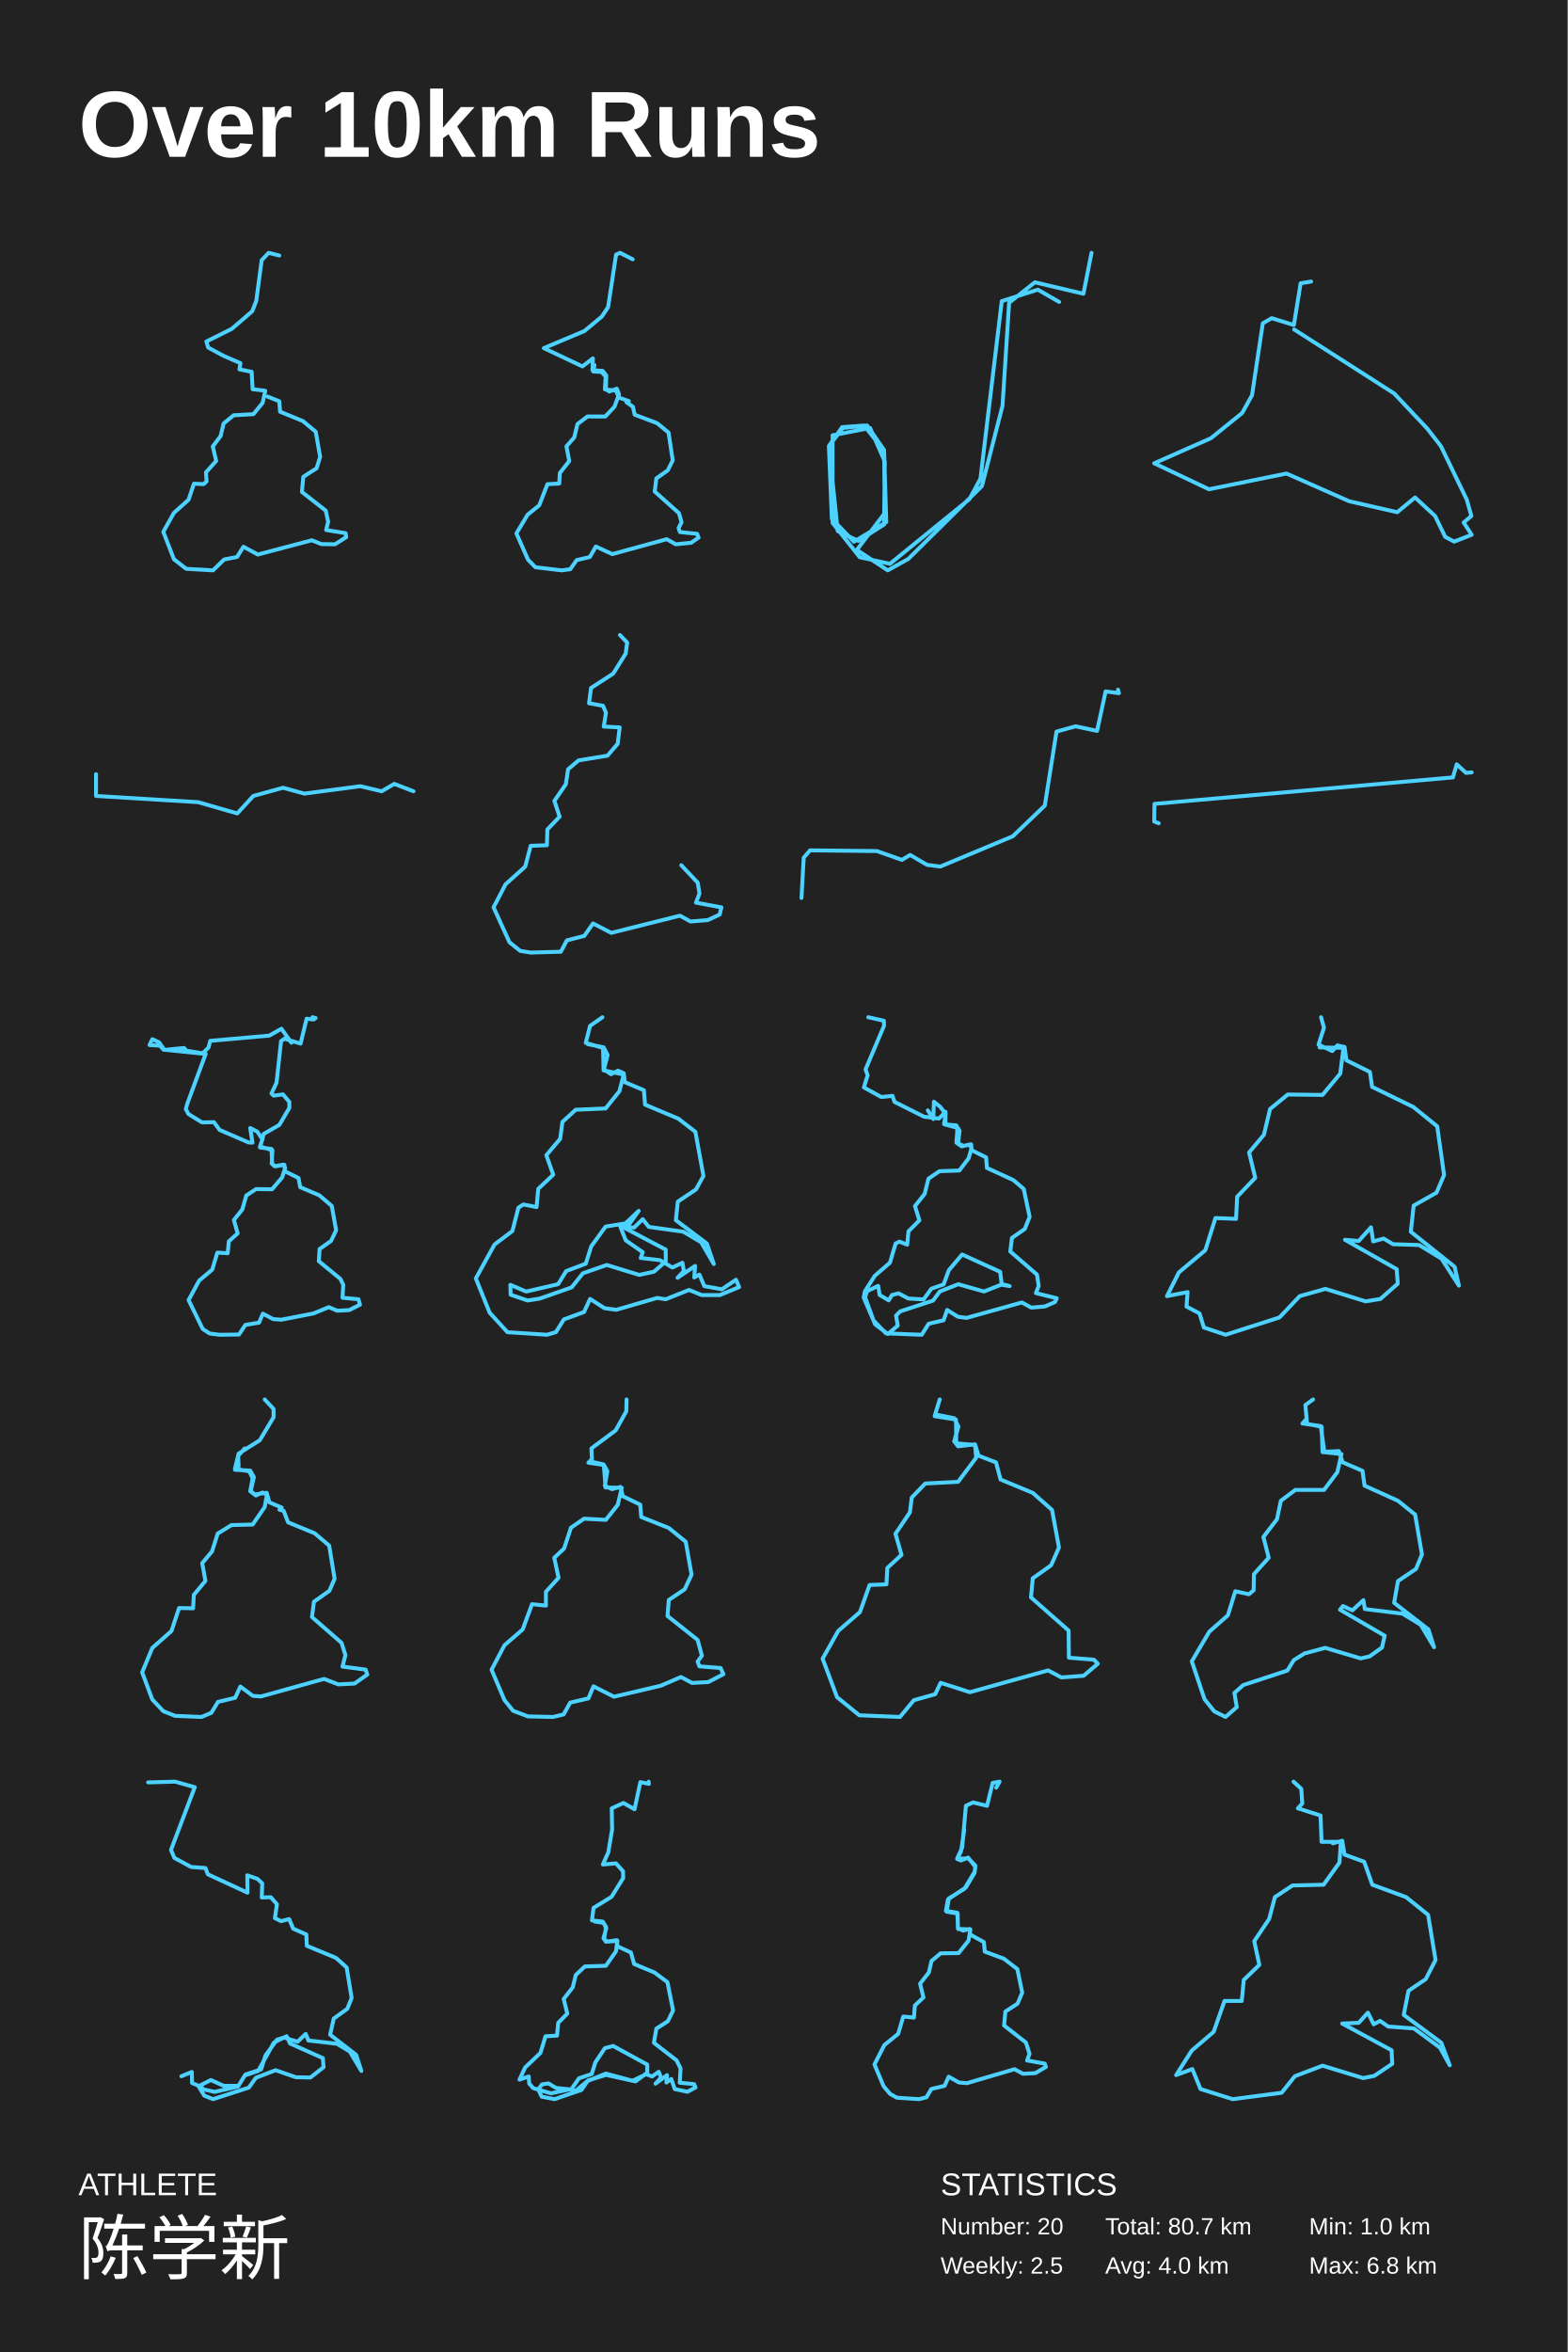
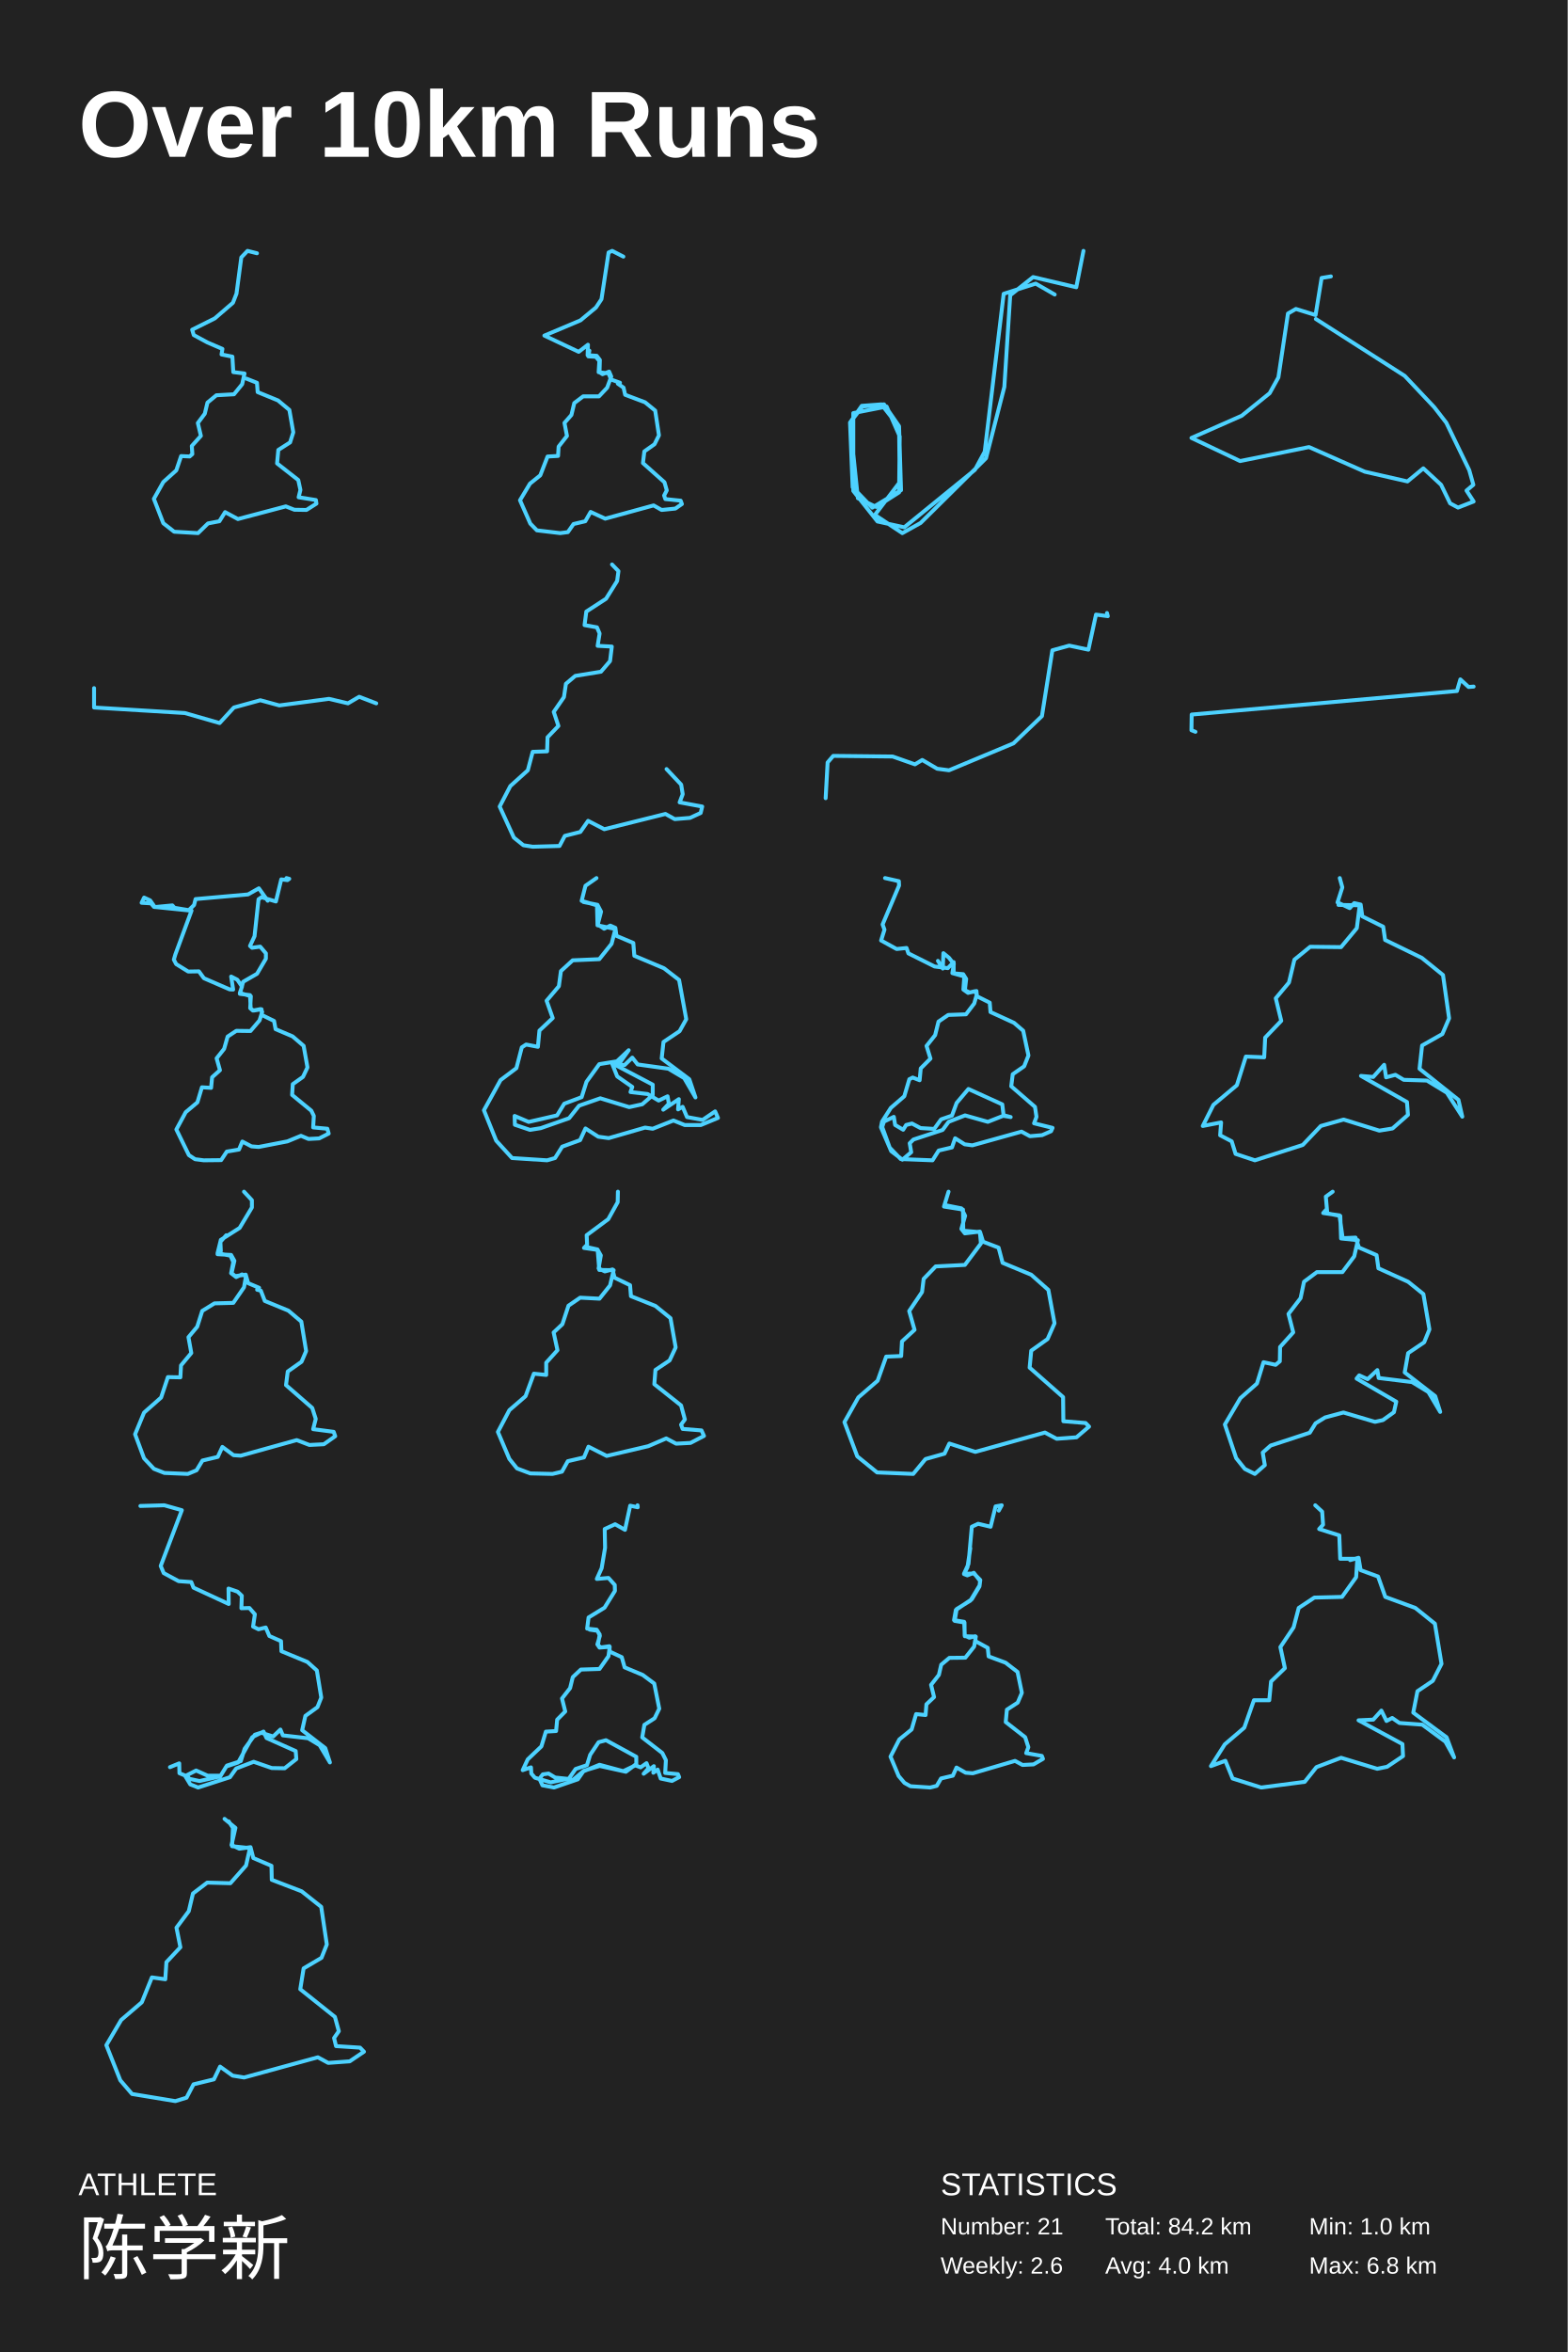
<svg xmlns="http://www.w3.org/2000/svg" baseProfile="full" height="300mm" version="1.1" viewBox="0,0,200,300" width="200mm">
  <defs />
  <rect fill="#222222" height="300" width="200" x="0" y="0" />
  <text fill="#FFFFFF" style="font-size:12px; font-family:Arial; font-weight:bold;" x="10" y="20">Over 10km Runs</text>
  <text fill="#FFFFFF" style="font-size:4px; font-family:Arial" x="10" y="280">ATHLETE</text>
  <text fill="#FFFFFF" style="font-size:9px; font-family:Arial" x="10" y="290">陈学新</text>
  <text fill="#FFFFFF" style="font-size:4px; font-family:Arial" x="120" y="280">STATISTICS</text>
-   <text fill="#FFFFFF" style="font-size:3px; font-family:Arial" x="120" y="285">Number: 20</text>
-   <text fill="#FFFFFF" style="font-size:3px; font-family:Arial" x="120" y="290">Weekly: 2.5</text>
-   <text fill="#FFFFFF" style="font-size:3px; font-family:Arial" x="141" y="285">Total: 80.7 km</text>
+   <text fill="#FFFFFF" style="font-size:3px; font-family:Arial" x="120" y="285">Number: 21</text>
+   <text fill="#FFFFFF" style="font-size:3px; font-family:Arial" x="120" y="290">Weekly: 2.6</text>
+   <text fill="#FFFFFF" style="font-size:3px; font-family:Arial" x="141" y="285">Total: 84.2 km</text>
  <text fill="#FFFFFF" style="font-size:3px; font-family:Arial" x="141" y="290">Avg: 4.0 km</text>
  <text fill="#FFFFFF" style="font-size:3px; font-family:Arial" x="167" y="285">Min: 1.0 km</text>
  <text fill="#FFFFFF" style="font-size:3px; font-family:Arial" x="167" y="290">Max: 6.8 km</text>
-   <polyline fill="none" points="35.63,32.591 34.276,32.25 33.382,33.188 32.692,38.389 32.181,39.697 29.574,41.942 26.329,43.562 26.559,44.329 28.501,45.381 30.673,46.319 30.545,47.115 32.104,47.427 32.232,49.644 33.842,49.843 33.509,51.378 32.334,52.827 29.804,52.97 28.526,54.021 28.143,55.613 27.146,56.948 27.581,58.796 26.277,60.245 26.354,61.41 25.971,61.752 24.744,61.695 24.054,63.741 22.189,65.418 20.834,67.833 22.189,71.329 23.748,72.551 27.172,72.75 28.603,71.357 30.238,71.045 31.056,69.738 32.896,70.732 39.77,68.913 40.997,69.397 42.735,69.425 44.166,68.515 44.089,68.004 41.61,67.606 41.866,66.555 41.559,65.134 38.518,62.746 38.697,60.814 40.384,59.734 40.844,58.284 40.281,55.073 38.646,53.709 35.733,52.515 35.63,51.179 34.123,50.582" stroke="#4dd2ff" stroke-linecap="round" stroke-linejoin="round" stroke-width="0.5" />
-   <polyline fill="none" points="80.718,33.074 79.109,32.25 78.598,32.477 77.577,39.18 76.785,40.373 74.563,42.219 69.379,44.406 74.308,46.735 75.636,45.713 75.585,47.218 76.887,47.303 77.347,47.9 77.296,49.66 77.73,49.945 78.675,49.575 78.981,50.285 78.394,51.876 77.219,53.125 74.946,53.125 73.67,54.091 73.261,55.795 72.265,56.931 72.623,58.806 71.422,60.339 71.346,61.674 69.839,61.759 68.792,64.457 67.311,65.65 65.881,68.036 67.362,71.387 68.307,72.352 71.652,72.75 72.75,72.608 73.567,71.444 75.253,71.046 76.019,69.711 78.113,70.677 85.059,68.774 86.208,69.427 88.174,69.228 89.119,68.575 88.94,68.092 86.744,67.865 86.566,67.354 86.949,66.616 86.617,65.451 83.527,62.696 83.731,61.021 85.187,59.998 85.825,58.72 85.289,55.17 83.833,53.977 80.973,52.898 80.743,51.876 79.926,51.308 80.232,51.166 78.956,50.711 78.598,49.831 77.168,49.66 77.27,48.042 76.759,47.445 75.687,47.388 75.84,46.565" stroke="#4dd2ff" stroke-linecap="round" stroke-linejoin="round" stroke-width="0.5" />
-   <polyline fill="none" points="139.252,32.25 138.22,37.469 132.026,36.008 128.741,38.617 127.896,51.769 125.269,61.999 115.884,71.289 113.256,72.75 109.314,70.141 112.88,65.443 112.787,57.51 110.253,54.275 107.437,54.483 105.748,56.884 106.123,66.174 108.939,69.097 113.068,66.592 112.787,57.406 110.628,54.275 107.531,54.588 105.748,56.884 106.874,67.74 109.502,68.992 112.787,66.905 112.88,58.867 111.003,54.588 106.217,55.527 106.217,66.696 109.69,71.08 113.537,71.915 123.673,63.669 125.081,61.059 127.802,38.409 132.401,36.947 135.123,38.513" stroke="#4dd2ff" stroke-linecap="round" stroke-linejoin="round" stroke-width="0.5" />
-   <polyline fill="none" points="167.265,35.914 165.93,36.132 165.067,41.457 162.241,40.584 161.103,41.239 159.73,50.405 158.474,52.675 154.471,55.905 147.25,59.091 154.235,62.408 164.125,60.4 172.131,63.936 178.253,65.333 180.529,63.456 183.08,65.813 184.375,68.475 185.513,69.086 187.75,68.213 186.73,66.642 187.711,65.813 187.122,63.718 183.826,56.909 182.099,54.683 177.86,50.187 165.106,42.025" stroke="#4dd2ff" stroke-linecap="round" stroke-linejoin="round" stroke-width="0.5" />
-   <polyline fill="none" points="12.25,98.745 12.25,101.523 25.274,102.317 30.27,103.755 32.322,101.523 36.113,100.481 38.834,101.225 45.97,100.283 48.691,100.928 50.297,99.985 52.75,100.928" stroke="#4dd2ff" stroke-linecap="round" stroke-linejoin="round" stroke-width="0.5" />
-   <polyline fill="none" points="79.09,81.0 80.013,81.955 79.822,83.37 78.231,85.917 75.401,87.756 75.146,89.702 76.928,90.02 77.309,90.904 77.023,92.673 79.058,92.779 78.804,94.866 77.5,96.387 73.811,96.988 72.475,98.12 72.189,100.03 70.726,102.152 71.394,104.169 69.835,105.796 69.772,107.812 67.704,107.883 67.005,110.535 64.492,112.799 62.966,115.735 65.001,120.191 66.369,121.288 67.704,121.5 71.553,121.394 72.316,119.944 74.542,119.378 75.655,117.786 77.977,118.989 86.755,116.796 88.091,117.539 90.285,117.362 91.812,116.654 92.034,115.735 88.79,115.133 89.236,113.966 89.013,112.587 86.914,110.358" stroke="#4dd2ff" stroke-linecap="round" stroke-linejoin="round" stroke-width="0.5" />
-   <polyline fill="none" points="102.25,114.534 102.533,109.409 103.341,108.465 111.87,108.555 115.063,109.679 116.114,109.05 118.256,110.309 119.954,110.533 129.21,106.667 133.292,102.756 134.787,93.316 137.213,92.641 139.961,93.226 141.052,88.191 142.75,88.415 142.629,87.966" stroke="#4dd2ff" stroke-linecap="round" stroke-linejoin="round" stroke-width="0.5" />
-   <polyline fill="none" points="187.75,98.521 187.025,98.578 185.845,97.49 185.356,99.159 147.284,102.535 147.25,104.785 147.823,105.01" stroke="#4dd2ff" stroke-linecap="round" stroke-linejoin="round" stroke-width="0.5" />
-   <polyline fill="none" points="37.175,133.003 35.904,131.217 34.346,132.096 26.818,132.763 26.603,133.616 25.812,134.39 20.849,133.883 20.418,133.376 19.075,133.296 19.435,132.55 20.298,132.95 20.969,133.91 23.486,133.67 23.798,134.016 26.243,134.416 23.918,140.709 23.702,141.455 24.038,142.095 25.764,143.162 27.298,143.135 28.017,144.122 31.709,145.721 32.212,145.748 31.925,143.882 32.812,144.335 33.483,145.321 33.171,146.228 34.753,146.708 34.658,148.414 35.041,148.761 36.144,148.548 36.384,148.947 36,150.174 34.706,151.694 32.668,151.667 31.421,152.494 30.918,154.253 29.839,155.613 30.318,157.319 29.192,158.333 29.048,159.852 27.729,159.772 27.082,161.932 25.404,163.345 24.061,165.824 25.859,169.504 26.746,170.09 27.993,170.25 30.486,170.223 31.301,168.997 33.051,168.704 33.531,167.557 34.849,168.25 35.88,168.33 40.004,167.531 41.945,166.731 43.024,167.184 44.558,167.104 45.925,166.411 45.733,165.718 43.695,165.531 43.791,163.878 43.432,163.132 40.675,160.865 40.771,159.319 42.233,158.279 42.88,156.919 42.329,153.827 40.747,152.467 38.301,151.427 38.086,150.254 36.336,149.401 36.288,148.574 35.161,148.761 34.729,148.494 34.634,146.548 33.171,146.361 33.651,144.628 35.64,143.482 36.911,141.322 36.911,140.549 36.096,139.589 34.921,139.749 34.634,139.482 35.281,138.096 35.856,132.79 36.288,132.496 38.349,133.11 39.117,129.937 40.004,130.043 40.267,129.857 39.86,129.75" stroke="#4dd2ff" stroke-linecap="round" stroke-linejoin="round" stroke-width="0.5" />
-   <polyline fill="none" points="76.858,129.75 75.279,130.852 74.728,133.016 76.931,133.67 77.004,136.527 79.574,137.058 79.023,139.181 77.261,141.386 73.444,141.549 71.755,143.101 71.461,145.265 69.699,147.347 70.58,149.837 68.671,151.633 68.451,153.961 66.762,153.634 66.138,154.042 65.367,157.023 63.091,158.737 60.705,163.065 62.467,167.433 64.743,169.923 69.773,170.25 70.911,169.923 71.938,168.29 74.508,167.351 75.279,165.678 77.115,166.862 78.62,167.066 83.832,165.555 84.934,165.718 87.907,164.534 89.522,165.188 91.835,165.188 94.295,164.167 93.891,163.228 92.092,164.453 89.853,164.045 89.229,162.575 88.568,162.942 88.678,161.473 86.439,162.983 87.246,162.126 87.063,161.064 85.778,161.677 84.2,160.738 81.74,160.452 81.997,159.717 79.831,158.207 79.134,156.451 80.235,156.206 81.483,154.451 79.794,156.043 77.261,156.451 75.426,158.982 74.728,161.187 72.232,162.126 71.204,163.8 67.13,164.739 65.111,163.881 65.147,165.147 67.313,165.882 68.855,165.637 72.93,164.208 74.361,162.412 77.408,161.35 81.556,162.616 83.429,162.207 84.934,160.901 84.934,159.39 79.501,156.533 80.896,156.573 81.997,155.512 82.768,156.492 87.173,157.104 89.449,158.451 91.064,161.228 90.183,158.615 86.219,155.634 86.476,153.267 88.788,151.715 89.743,150 88.715,144.366 86.549,142.692 82.291,140.896 82.144,139.059 79.721,138.038 79.574,136.895 78.84,136.568 77.959,137.017 77.041,136.405 77.518,134.568 77.004,133.588 74.985,133.18" stroke="#4dd2ff" stroke-linecap="round" stroke-linejoin="round" stroke-width="0.5" />
-   <polyline fill="none" points="118.367,141.629 119.065,142.733 119.146,140.525 119.951,141.181 120.648,142.077 120.434,143.39 122.151,143.867 122.017,145.748 122.688,146.225 123.654,145.986 123.949,146.434 123.573,147.747 122.393,149.299 119.843,149.389 118.448,150.344 117.965,152.284 116.73,153.836 117.294,155.656 115.899,157.059 115.738,158.76 114.745,158.372 114.262,158.611 113.537,161.058 111.605,162.729 110.344,164.699 110.183,165.505 111.659,168.937 113.269,170.16 114.53,169.086 114.315,167.803 114.852,167.266 119.038,165.893 119.897,164.729 122.258,163.804 125.532,164.729 127.733,163.863 128.806,164.042 127.787,163.774 127.599,162.222 122.742,160.014 121.051,162.013 120.38,163.834 118.824,164.371 117.831,165.744 115.872,165.624 114.637,164.968 113.805,165.177 113.376,165.863 112.222,165.177 112.034,164.013 110.612,164.699 110.37,165.475 111.444,168.43 113.027,170.071 117.589,170.25 118.475,168.847 120.38,168.4 120.836,167.087 122.205,167.952 123.305,168.101 130.363,166.132 131.57,166.788 133.315,166.639 134.603,166.072 134.817,165.594 132.161,164.938 132.51,164.013 132.295,162.58 128.887,159.626 129.101,157.895 130.738,156.76 131.356,155.209 130.604,151.657 129.289,150.523 125.908,148.971 125.801,147.628 123.949,146.703 123.895,145.957 122.929,146.165 122.232,145.837 122.419,144.225 121.99,143.539 120.622,143.42 120.622,141.808 119.79,142.673 117.884,142.435 114.127,140.554 113.859,139.778 112.437,139.928 110.209,138.704 110.693,137.152 110.424,136.406 112.786,130.824 112.759,130.198 110.773,129.75" stroke="#4dd2ff" stroke-linecap="round" stroke-linejoin="round" stroke-width="0.5" />
-   <polyline fill="none" points="168.354,133.6 171.4,133.651 170.985,136.937 168.723,139.657 164.292,139.606 162.031,141.454 161.246,144.739 159.354,146.997 160.138,150.231 157.831,152.644 157.692,155.467 155.061,155.364 153.769,159.471 150.4,162.294 148.877,165.322 151.507,164.809 151.369,166.657 153.031,167.53 153.584,169.326 156.354,170.25 163.231,168.043 165.815,165.322 169.092,164.398 174.215,165.99 176.108,165.682 178.323,163.731 178.185,161.883 171.585,158.136 173.339,158.29 174.908,156.545 175.185,158.342 176.523,157.982 177.723,158.701 181.046,158.804 183.908,160.549 186.123,163.988 185.57,161.575 179.985,157.11 180.354,153.773 183.262,152.131 184.231,149.872 183.354,143.661 180.308,141.197 175.046,138.63 174.769,136.731 171.769,135.243 171.539,133.549 170.615,133.343 169.969,134.062 168.215,133.241 168.908,131.085 168.538,129.75" stroke="#4dd2ff" stroke-linecap="round" stroke-linejoin="round" stroke-width="0.5" />
-   <polyline fill="none" points="33.771,178.5 34.902,179.722 34.902,180.77 33.144,183.702 30.444,185.413 29.973,187.334 31.825,187.683 32.233,188.59 31.919,190.197 32.641,190.755 33.489,190.371 34.054,190.65 33.771,192.222 32.233,194.456 29.533,194.526 27.775,195.608 27.053,197.878 25.798,199.379 26.206,201.648 24.73,203.429 24.636,205.14 22.847,205.105 21.874,208.037 19.425,210.202 18.138,213.309 19.425,216.766 20.838,218.267 22.344,218.86 25.703,219.0 26.959,218.476 27.807,217.08 30.004,216.556 30.664,215.125 32.265,216.312 33.301,216.382 41.337,214.147 43.158,214.845 45.23,214.741 46.862,213.589 46.642,212.96 43.692,212.576 44.068,211.11 43.566,209.539 39.799,206.257 40.05,204.302 42.028,202.905 42.687,201.369 41.996,197.144 40.144,195.573 36.754,194.177 36.189,192.71 35.655,192.571 35.938,192.291 34.368,191.628 34.023,190.406 32.516,190.616 31.982,190.197 32.39,188.416 31.919,187.578 29.973,187.473 30.444,187.019 30.381,185.693 31.229,184.75" stroke="#4dd2ff" stroke-linecap="round" stroke-linejoin="round" stroke-width="0.5" />
-   <polyline fill="none" points="79.935,178.5 79.903,180.007 78.548,182.446 75.452,184.742 75.516,186.105 75.065,186.572 77.032,186.859 77.258,189.728 79.322,189.764 78.806,191.953 77.29,193.854 74.516,193.71 72.839,194.858 71.968,197.513 70.71,198.697 71.259,201.244 69.646,203.037 69.646,204.795 67.872,204.616 66.678,207.844 64.356,209.853 62.711,212.974 64.356,216.848 65.453,218.211 67.356,218.928 70.549,219.0 71.904,218.677 72.742,217.171 75.065,216.633 75.71,215.09 78.322,216.417 84.29,215.018 86.87,213.906 88.289,214.66 90.354,214.552 92.289,213.548 91.934,212.758 89.225,212.543 88.999,211.933 89.547,211.18 88.999,209.171 85.161,206.122 85.322,204.078 87.354,202.714 88.225,200.849 87.483,196.652 85.322,194.894 81.806,193.495 81.677,191.917 79.451,190.841 79.161,189.657 78.064,189.944 77.161,189.513 77.484,187.648 77,186.787 75.387,186.428" stroke="#4dd2ff" stroke-linecap="round" stroke-linejoin="round" stroke-width="0.5" />
-   <polyline fill="none" points="119.581,180.465 121.732,180.892 122.27,181.961 121.732,183.84 122.231,184.481 124.382,184.225 124.536,185.934 122.231,189.01 118.044,189.223 116.315,191.018 116.085,192.898 114.241,195.632 115.009,198.323 113.204,199.989 113.089,202.083 110.938,202.168 109.708,205.629 106.943,208.021 104.945,211.567 106.789,216.48 109.631,218.786 114.817,219.0 116.584,216.864 119.312,216.095 120.003,214.643 123.729,215.839 133.717,213.062 135.407,213.959 138.25,213.745 140.055,212.208 139.556,211.695 136.367,211.439 136.329,207.978 131.527,203.749 131.758,201.314 134.101,199.648 135.1,197.383 134.216,192.598 131.758,190.42 127.647,188.711 127.071,186.532 124.843,185.677 124.421,184.31 122.001,184.097 121.962,181.063 119.235,180.636 119.888,178.5" stroke="#4dd2ff" stroke-linecap="round" stroke-linejoin="round" stroke-width="0.5" />
-   <polyline fill="none" points="167.519,178.5 166.538,179.214 166.726,181.354 166.311,181.522 168.613,181.984 168.726,185.215 171.142,185.467 170.613,187.775 168.915,190.042 165.255,190.042 163.406,191.427 162.915,193.777 161.179,196.043 161.858,198.687 159.972,200.786 159.934,202.842 159.33,203.346 157.594,202.968 156.651,206.032 154.273,208.13 152.047,211.907 153.669,216.734 154.915,218.287 156.349,219.0 157.783,217.741 157.481,215.936 158.613,214.929 164.236,213.083 165.066,211.74 166.425,210.9 169.066,210.187 173.594,211.53 174.727,211.278 176.312,210.145 176.651,208.634 170.953,205.319 171.33,204.857 172.538,205.402 173.934,204.101 174.123,205.235 178.915,205.822 181.255,207.249 182.953,210.103 182.236,207.837 177.859,204.437 178.349,201.667 180.651,200.114 181.406,198.268 180.538,193.19 178.349,191.427 174.085,189.496 173.821,187.608 171.293,186.516 170.802,185.089 168.953,185.173 168.5,181.9 166.16,181.564 166.575,181.102" stroke="#4dd2ff" stroke-linecap="round" stroke-linejoin="round" stroke-width="0.5" />
-   <polyline fill="none" points="23.144,264.827 24.472,264.281 24.501,265.695 25.28,266.016 26.06,267.3 27.186,267.75 31.749,266.273 32.644,265.02 35.157,264.057 37.756,264.956 39.604,264.988 41.279,263.671 41.192,262.515 37.005,260.652 36.572,259.721 34.955,260.524 32.933,264.153 31.229,264.731 30.421,266.048 28.544,266.048 26.898,265.309 25.569,265.984 25.916,266.497 27.389,266.819 30.363,266.144 31.316,264.603 33.309,263.96 33.857,262.194 35.33,260.171 36.225,259.882 37.958,260.428 38.998,259.432 39.344,260.267 42.983,260.684 44.629,261.68 46.102,264.153 45.437,262.098 42.116,259.528 42.578,257.473 44.311,256.22 44.86,254.839 44.224,250.953 42.867,249.733 39.142,248.191 39.084,246.746 37.409,246.007 36.889,244.787 35.85,245.044 35.07,244.658 35.33,242.892 34.55,241.992 33.395,242.024 33.453,240.226 32.847,239.648 31.547,239.198 31.576,241.414 26.522,239.07 26.205,238.267 24.385,238.138 22.248,236.982 21.815,235.954 24.847,227.957 22.335,227.25 18.898,227.346" stroke="#4dd2ff" stroke-linecap="round" stroke-linejoin="round" stroke-width="0.5" />
-   <polyline fill="none" points="75.878,245.095 77.011,245.267 77.345,245.983 76.985,247.214 77.294,247.672 78.762,247.558 78.582,248.904 77.294,250.737 74.616,250.823 73.457,251.911 73.07,253.487 71.912,254.976 72.375,256.838 71.216,258.012 71.062,259.645 69.594,259.731 68.95,261.85 66.993,263.712 66.272,265.258 67.456,264.857 67.508,265.745 68.023,266.347 70.289,267.005 72.89,266.461 73.405,266.719 75.053,265.344 77.32,264.657 81.08,265.487 82.573,264.37 82.573,263.339 78.221,260.962 77.165,261.249 75.955,263.053 75.491,264.542 73.869,265.086 72.864,266.518 70.933,266.318 69.98,265.745 69.156,265.86 68.667,266.49 69.104,267.435 70.753,267.75 74.178,266.576 74.976,265.43 77.294,264.485 80.693,265.401 82.445,264.571 83.191,264.857 84.041,264.256 84.325,264.972 83.629,265.774 85.097,264.685 85.02,265.631 85.638,265.172 86.076,266.461 87.698,266.805 88.728,266.261 88.548,265.831 86.72,265.659 86.823,263.826 86.308,262.795 83.423,260.561 83.732,258.757 85.2,257.812 85.87,256.437 85.149,252.828 83.5,251.596 80.899,250.508 80.487,249.047 78.762,248.245 78.71,247.472 77.5,247.644 77.062,247.329 77.32,245.782 76.882,245.095 75.517,244.951 75.723,243.347 78.015,241.944 79.509,239.538 79.483,238.679 78.582,237.676 76.908,237.819 77.603,236.273 78.092,233.351 78.041,230.659 79.534,229.971 80.951,230.773 81.698,227.307 82.779,227.536 82.754,227.25" stroke="#4dd2ff" stroke-linecap="round" stroke-linejoin="round" stroke-width="0.5" />
-   <polyline fill="none" points="123.013,233.408 122.607,236.141 122.106,237.123 122.584,237.309 123.514,236.938 124.421,238.105 124.326,238.902 123.228,240.733 120.937,242.272 120.674,243.732 122.13,243.971 122.226,246.041 123.801,246.094 123.562,247.527 122.297,249.12 120.006,249.146 118.837,250.128 118.503,251.588 117.381,253.021 117.811,254.773 116.713,255.808 116.594,257.347 115.234,257.214 114.589,259.417 112.824,260.85 111.559,263.318 112.728,266.105 113.563,267.087 114.422,267.564 117.238,267.75 118.193,267.511 118.813,266.45 120.507,266.052 121.032,264.884 122.345,265.627 123.371,265.707 129.432,263.928 130.506,264.512 132.081,264.433 133.441,263.637 133.274,263.212 131.031,262.814 131.341,261.965 130.888,260.532 128.096,258.355 128.263,256.577 129.814,255.569 130.411,254.162 129.79,251.163 128.072,249.836 125.638,248.934 125.519,247.713 123.777,246.758 123.705,246.041 122.87,246.253 122.202,245.935 122.178,244.077 120.77,243.838 121.056,242.14 123.037,240.919 124.349,238.742 124.445,237.973 123.538,237.044 122.106,237.07 122.751,235.664 123.228,230.329 124.135,229.904 125.924,230.329 126.64,227.409 127.523,227.25 127.094,228.02" stroke="#4dd2ff" stroke-linecap="round" stroke-linejoin="round" stroke-width="0.5" />
-   <polyline fill="none" points="165.019,227.25 166.011,228.162 166.141,230.033 165.58,230.657 168.471,231.569 168.6,234.928 171.06,234.928 170.887,237.567 168.859,240.398 164.89,240.494 162.646,241.982 161.913,244.765 160.014,247.596 160.661,250.619 158.677,252.539 158.418,255.226 156.217,255.226 154.836,259.161 152.032,261.56 150.047,264.679 152.118,263.911 153.154,266.454 157.253,267.75 163.509,266.934 165.192,264.823 168.73,263.479 173.907,265.063 175.331,264.775 177.618,263.239 177.532,261.512 171.232,258.105 173.346,258.009 174.511,256.714 175.245,258.201 176.065,257.769 177.1,258.489 180.379,258.729 183.702,261.176 184.953,263.431 183.874,260.552 179.085,257.001 179.689,253.93 181.889,252.443 183.141,249.996 182.191,244.237 179.387,241.982 175.072,240.398 174.037,237.471 171.534,236.559 171.232,234.784 170.024,235.12" stroke="#4dd2ff" stroke-linecap="round" stroke-linejoin="round" stroke-width="0.5" />
+   <polyline fill="none" points="32.783,32.303 31.579,32.0 30.784,32.834 30.17,37.457 29.716,38.619 27.399,40.615 24.514,42.055 24.719,42.737 26.445,43.672 28.376,44.506 28.262,45.213 29.648,45.491 29.761,47.462 31.193,47.638 30.897,49.003 29.852,50.291 27.604,50.417 26.468,51.352 26.127,52.767 25.241,53.954 25.627,55.596 24.469,56.885 24.537,57.92 24.196,58.224 23.106,58.173 22.493,59.992 20.834,61.482 19.631,63.63 20.834,66.737 22.22,67.823 25.264,68.0 26.536,66.762 27.99,66.484 28.717,65.322 30.352,66.206 36.462,64.59 37.553,65.019 39.097,65.044 40.369,64.236 40.301,63.781 38.098,63.428 38.325,62.493 38.053,61.23 35.349,59.108 35.508,57.39 37.008,56.43 37.417,55.142 36.917,52.287 35.463,51.074 32.873,50.013 32.783,48.826 31.442,48.295" stroke="#4dd2ff" stroke-linecap="round" stroke-linejoin="round" stroke-width="0.5" />
+   <polyline fill="none" points="79.527,32.732 78.097,32.0 77.643,32.202 76.735,38.16 76.031,39.221 74.056,40.862 69.448,42.806 73.829,44.876 75.01,43.967 74.964,45.305 76.122,45.381 76.53,45.911 76.485,47.476 76.871,47.728 77.711,47.4 77.983,48.031 77.461,49.445 76.417,50.556 74.397,50.556 73.262,51.414 72.899,52.929 72.013,53.939 72.331,55.605 71.264,56.968 71.196,58.155 69.857,58.23 68.926,60.629 67.61,61.689 66.339,63.809 67.655,66.788 68.495,67.647 71.469,68.0 72.445,67.874 73.171,66.839 74.669,66.485 75.35,65.299 77.211,66.157 83.386,64.466 84.407,65.046 86.155,64.87 86.995,64.289 86.836,63.86 84.884,63.658 84.725,63.204 85.065,62.547 84.77,61.512 82.024,59.064 82.205,57.574 83.499,56.665 84.067,55.529 83.59,52.374 82.296,51.313 79.754,50.354 79.549,49.445 78.823,48.94 79.095,48.814 77.961,48.41 77.643,47.627 76.372,47.476 76.462,46.037 76.008,45.507 75.055,45.456 75.191,44.724" stroke="#4dd2ff" stroke-linecap="round" stroke-linejoin="round" stroke-width="0.5" />
+   <polyline fill="none" points="138.224,32.0 137.306,36.639 131.801,35.34 128.881,37.66 128.13,49.351 125.794,58.443 117.452,66.701 115.116,68.0 111.613,65.68 114.783,61.505 114.699,54.454 112.447,51.577 109.944,51.763 108.443,53.897 108.776,62.155 111.279,64.753 114.949,62.526 114.699,54.361 112.78,51.577 110.028,51.856 108.443,53.897 109.444,63.546 111.779,64.66 114.699,62.804 114.783,55.66 113.114,51.856 108.86,52.691 108.86,62.619 111.946,66.515 115.367,67.258 124.376,59.928 125.627,57.608 128.047,37.474 132.134,36.175 134.554,37.567" stroke="#4dd2ff" stroke-linecap="round" stroke-linejoin="round" stroke-width="0.5" />
+   <polyline fill="none" points="169.791,35.257 168.605,35.451 167.837,40.184 165.326,39.408 164.314,39.99 163.093,48.138 161.977,50.155 158.419,53.026 152.0,55.859 158.209,58.807 167.0,57.023 174.116,60.165 179.558,61.407 181.581,59.738 183.849,61.834 185,64.2 186.012,64.743 188.0,63.967 187.093,62.571 187.965,61.834 187.442,59.971 184.512,53.919 182.977,51.94 179.209,47.944 167.872,40.689" stroke="#4dd2ff" stroke-linecap="round" stroke-linejoin="round" stroke-width="0.5" />
+   <polyline fill="none" points="12.0,87.773 12.0,90.243 23.577,90.948 28.018,92.227 29.841,90.243 33.211,89.316 35.63,89.978 41.974,89.14 44.392,89.713 45.819,88.876 48.0,89.713" stroke="#4dd2ff" stroke-linecap="round" stroke-linejoin="round" stroke-width="0.5" />
+   <polyline fill="none" points="78.08,72.0 78.9,72.849 78.73,74.107 77.317,76.37 74.801,78.005 74.575,79.735 76.158,80.018 76.497,80.804 76.243,82.376 78.052,82.47 77.826,84.325 76.667,85.677 73.387,86.212 72.2,87.218 71.946,88.916 70.645,90.802 71.239,92.594 69.854,94.041 69.797,95.833 67.959,95.896 67.337,98.254 65.104,100.266 63.747,102.875 65.556,106.837 66.772,107.811 67.959,108.0 71.38,107.906 72.059,106.617 74.038,106.114 75.027,104.699 77.091,105.768 84.893,103.819 86.081,104.479 88.031,104.322 89.388,103.693 89.586,102.875 86.703,102.341 87.098,101.303 86.901,100.077 85.035,98.096" stroke="#4dd2ff" stroke-linecap="round" stroke-linejoin="round" stroke-width="0.5" />
+   <polyline fill="none" points="105.333,101.808 105.585,97.253 106.303,96.414 113.884,96.494 116.723,97.493 117.657,96.933 119.561,98.052 121.07,98.252 129.297,94.815 132.926,91.339 134.255,82.947 136.411,82.348 138.854,82.867 139.824,78.392 141.333,78.591 141.226,78.192" stroke="#4dd2ff" stroke-linecap="round" stroke-linejoin="round" stroke-width="0.5" />
+   <polyline fill="none" points="188.0,87.575 187.356,87.625 186.306,86.658 185.872,88.141 152.03,91.142 152.0,93.142 152.51,93.342" stroke="#4dd2ff" stroke-linecap="round" stroke-linejoin="round" stroke-width="0.5" />
+   <polyline fill="none" points="34.155,114.892 33.026,113.304 31.641,114.086 24.95,114.678 24.758,115.437 24.055,116.124 19.644,115.674 19.26,115.223 18.067,115.152 18.386,114.489 19.154,114.844 19.75,115.697 21.988,115.484 22.265,115.792 24.438,116.148 22.371,121.741 22.179,122.405 22.478,122.974 24.012,123.922 25.376,123.898 26.015,124.775 29.297,126.197 29.744,126.22 29.489,124.561 30.277,124.964 30.874,125.841 30.597,126.647 32.003,127.074 31.918,128.59 32.259,128.899 33.239,128.709 33.452,129.064 33.111,130.155 31.96,131.506 30.149,131.482 29.041,132.217 28.594,133.781 27.635,134.989 28.061,136.506 27.059,137.407 26.931,138.758 25.759,138.686 25.184,140.606 23.692,141.862 22.499,144.066 24.097,147.336 24.886,147.858 25.994,148.0 28.21,147.976 28.935,146.886 30.49,146.625 30.916,145.606 32.088,146.223 33.005,146.294 36.67,145.583 38.396,144.872 39.355,145.275 40.719,145.204 41.933,144.587 41.763,143.971 39.951,143.805 40.037,142.336 39.717,141.672 37.267,139.658 37.352,138.284 38.652,137.359 39.227,136.151 38.737,133.401 37.33,132.193 35.157,131.269 34.965,130.226 33.41,129.467 33.367,128.733 32.365,128.899 31.982,128.662 31.897,126.931 30.597,126.766 31.023,125.225 32.792,124.206 33.921,122.286 33.921,121.599 33.196,120.746 32.152,120.888 31.897,120.651 32.472,119.418 32.983,114.702 33.367,114.441 35.199,114.986 35.881,112.166 36.67,112.261 36.904,112.095 36.542,112.0" stroke="#4dd2ff" stroke-linecap="round" stroke-linejoin="round" stroke-width="0.5" />
+   <polyline fill="none" points="76.096,112.0 74.693,112.98 74.203,114.903 76.161,115.484 76.226,118.024 78.51,118.496 78.021,120.383 76.455,122.343 73.061,122.488 71.56,123.867 71.299,125.791 69.733,127.642 70.516,129.855 68.819,131.452 68.623,133.521 67.122,133.23 66.567,133.593 65.882,136.242 63.859,137.766 61.738,141.613 63.304,145.496 65.327,147.71 69.798,148.0 70.809,147.71 71.723,146.258 74.007,145.423 74.693,143.936 76.324,144.988 77.662,145.169 82.295,143.827 83.274,143.972 85.917,142.92 87.353,143.5 89.409,143.5 91.595,142.593 91.236,141.758 89.637,142.847 87.647,142.484 87.092,141.178 86.505,141.504 86.603,140.198 84.612,141.541 85.33,140.778 85.167,139.835 84.025,140.379 82.622,139.545 80.436,139.291 80.664,138.637 78.739,137.295 78.119,135.734 79.098,135.516 80.207,133.956 78.706,135.371 76.455,135.734 74.823,137.984 74.203,139.944 71.984,140.778 71.07,142.266 67.448,143.101 65.654,142.339 65.686,143.464 67.612,144.117 68.982,143.899 72.604,142.629 73.877,141.032 76.585,140.089 80.272,141.214 81.937,140.851 83.274,139.69 83.274,138.347 78.445,135.807 79.685,135.843 80.664,134.9 81.349,135.771 85.265,136.315 87.288,137.512 88.724,139.98 87.941,137.658 84.416,135.008 84.645,132.904 86.701,131.525 87.549,130 86.635,124.992 84.71,123.504 80.925,121.908 80.794,120.274 78.641,119.367 78.51,118.351 77.858,118.061 77.075,118.46 76.259,117.916 76.683,116.282 76.226,115.411 74.431,115.049" stroke="#4dd2ff" stroke-linecap="round" stroke-linejoin="round" stroke-width="0.5" />
+   <polyline fill="none" points="119.66,122.559 120.28,123.541 120.352,121.577 121.067,122.161 121.687,122.957 121.497,124.124 123.023,124.549 122.904,126.22 123.5,126.645 124.359,126.432 124.621,126.83 124.287,127.998 123.238,129.377 120.972,129.457 119.731,130.306 119.302,132.03 118.205,133.409 118.706,135.028 117.465,136.275 117.322,137.787 116.44,137.442 116.01,137.654 115.366,139.829 113.649,141.315 112.528,143.066 112.385,143.782 113.697,146.833 115.128,147.92 116.249,146.965 116.058,145.825 116.535,145.347 120.256,144.127 121.02,143.092 123.119,142.27 126.029,143.092 127.985,142.323 128.939,142.482 128.032,142.243 127.866,140.864 123.548,138.901 122.045,140.678 121.449,142.297 120.065,142.774 119.183,143.994 117.442,143.888 116.344,143.305 115.605,143.49 115.223,144.1 114.197,143.49 114.03,142.456 112.766,143.066 112.552,143.756 113.506,146.382 114.913,147.841 118.968,148.0 119.755,146.753 121.449,146.355 121.854,145.188 123.071,145.957 124.049,146.09 130.322,144.339 131.396,144.923 132.946,144.79 134.091,144.286 134.282,143.862 131.921,143.278 132.231,142.456 132.04,141.182 129.01,138.556 129.201,137.017 130.656,136.009 131.205,134.63 130.537,131.473 129.368,130.465 126.363,129.085 126.267,127.891 124.621,127.069 124.574,126.406 123.715,126.592 123.095,126.3 123.262,124.867 122.88,124.257 121.664,124.151 121.664,122.718 120.924,123.488 119.231,123.275 115.891,121.604 115.653,120.914 114.388,121.047 112.408,119.959 112.838,118.58 112.599,117.916 114.698,112.955 114.675,112.398 112.909,112.0" stroke="#4dd2ff" stroke-linecap="round" stroke-linejoin="round" stroke-width="0.5" />
+   <polyline fill="none" points="170.759,115.422 173.467,115.468 173.097,118.388 171.087,120.806 167.149,120.761 165.138,122.403 164.441,125.323 162.759,127.331 163.456,130.206 161.405,132.35 161.282,134.86 158.943,134.768 157.795,138.418 154.8,140.928 153.446,143.62 155.784,143.164 155.661,144.806 157.138,145.582 157.631,147.179 160.092,148.0 166.205,146.038 168.503,143.62 171.415,142.799 175.969,144.213 177.651,143.939 179.621,142.205 179.498,140.563 173.631,137.232 175.19,137.369 176.585,135.818 176.831,137.415 178.021,137.095 179.087,137.734 182.041,137.825 184.585,139.377 186.554,142.434 186.062,140.289 181.098,136.32 181.426,133.354 184.01,131.894 184.872,129.886 184.093,124.365 181.385,122.175 176.708,119.894 176.462,118.205 173.795,116.882 173.59,115.377 172.769,115.194 172.195,115.833 170.636,115.103 171.251,113.186 170.923,112.0" stroke="#4dd2ff" stroke-linecap="round" stroke-linejoin="round" stroke-width="0.5" />
+   <polyline fill="none" points="31.13,152.0 32.135,153.086 32.135,154.017 30.572,156.624 28.172,158.145 27.754,159.852 29.4,160.162 29.763,160.969 29.484,162.397 30.126,162.893 30.879,162.552 31.381,162.8 31.13,164.197 29.763,166.183 27.363,166.245 25.8,167.207 25.159,169.225 24.042,170.559 24.405,172.576 23.094,174.159 23.01,175.68 21.419,175.649 20.554,178.256 18.378,180.18 17.234,182.942 18.378,186.014 19.633,187.348 20.973,187.876 23.959,188.0 25.075,187.535 25.828,186.293 27.782,185.828 28.368,184.555 29.791,185.61 30.712,185.673 37.855,183.686 39.474,184.307 41.315,184.214 42.766,183.19 42.571,182.631 39.948,182.29 40.283,180.986 39.836,179.59 36.488,176.673 36.711,174.935 38.469,173.694 39.055,172.328 38.441,168.573 36.795,167.176 33.781,165.935 33.279,164.631 32.804,164.507 33.056,164.259 31.66,163.669 31.353,162.583 30.014,162.769 29.54,162.397 29.902,160.814 29.484,160.069 27.754,159.976 28.172,159.573 28.116,158.393 28.87,157.555" stroke="#4dd2ff" stroke-linecap="round" stroke-linejoin="round" stroke-width="0.5" />
+   <polyline fill="none" points="78.831,152.0 78.803,153.339 77.598,155.508 74.846,157.548 74.903,158.76 74.502,159.175 76.251,159.43 76.452,161.981 78.287,162.013 77.828,163.958 76.48,165.648 74.015,165.52 72.524,166.541 71.75,168.9 70.631,169.953 71.119,172.217 69.685,173.811 69.685,175.373 68.108,175.214 67.048,178.084 64.983,179.869 63.521,182.643 64.983,186.087 65.958,187.299 67.65,187.936 70.488,188.0 71.692,187.713 72.438,186.374 74.502,185.896 75.075,184.525 77.398,185.704 82.702,184.461 84.996,183.472 86.257,184.142 88.092,184.046 89.812,183.153 89.497,182.452 87.089,182.261 86.888,181.719 87.375,181.049 86.888,179.263 83.476,176.553 83.619,174.736 85.426,173.524 86.2,171.866 85.54,168.135 83.619,166.573 80.494,165.329 80.38,163.926 78.401,162.969 78.143,161.917 77.168,162.172 76.366,161.79 76.652,160.131 76.222,159.366 74.789,159.047" stroke="#4dd2ff" stroke-linecap="round" stroke-linejoin="round" stroke-width="0.5" />
+   <polyline fill="none" points="120.738,153.747 122.65,154.127 123.128,155.076 122.65,156.747 123.094,157.317 125.006,157.089 125.143,158.608 123.094,161.342 119.372,161.532 117.836,163.127 117.631,164.798 115.992,167.228 116.675,169.621 115.07,171.102 114.968,172.962 113.056,173.038 111.963,176.114 109.504,178.241 107.729,181.393 109.368,185.76 111.895,187.81 116.504,188.0 118.075,186.101 120.499,185.418 121.114,184.127 124.426,185.19 133.304,182.722 134.806,183.519 137.333,183.329 138.938,181.962 138.494,181.507 135.66,181.279 135.626,178.203 131.357,174.443 131.562,172.279 133.645,170.798 134.533,168.785 133.748,164.532 131.562,162.595 127.909,161.076 127.397,159.139 125.416,158.38 125.041,157.165 122.889,156.975 122.855,154.279 120.431,153.899 121.011,152.0" stroke="#4dd2ff" stroke-linecap="round" stroke-linejoin="round" stroke-width="0.5" />
+   <polyline fill="none" points="170.017,152.0 169.145,152.634 169.312,154.537 168.943,154.686 170.99,155.096 171.09,157.969 173.237,158.193 172.767,160.245 171.258,162.259 168.004,162.259 166.361,163.49 165.924,165.58 164.381,167.594 164.985,169.944 163.308,171.81 163.274,173.638 162.738,174.085 161.195,173.75 160.356,176.473 158.243,178.338 156.264,181.696 157.706,185.986 158.813,187.366 160.088,188.0 161.362,186.881 161.094,185.277 162.1,184.381 167.098,182.74 167.836,181.546 169.044,180.8 171.392,180.166 175.417,181.36 176.424,181.136 177.832,180.129 178.134,178.786 173.069,175.839 173.405,175.428 174.478,175.913 175.719,174.757 175.887,175.764 180.147,176.286 182.227,177.555 183.736,180.091 183.099,178.077 179.208,175.055 179.644,172.593 181.69,171.213 182.361,169.571 181.589,165.057 179.644,163.49 175.853,161.774 175.619,160.096 173.371,159.126 172.935,157.857 171.291,157.932 170.889,155.022 168.809,154.723 169.178,154.313" stroke="#4dd2ff" stroke-linecap="round" stroke-linejoin="round" stroke-width="0.5" />
+   <polyline fill="none" points="21.683,225.402 22.864,224.917 22.89,226.173 23.583,226.458 24.276,227.6 25.277,228.0 29.333,226.687 30.128,225.573 32.362,224.717 34.672,225.516 36.315,225.545 37.803,224.374 37.726,223.347 34.004,221.691 33.619,220.863 32.182,221.577 30.385,224.803 28.871,225.317 28.152,226.487 26.483,226.487 25.02,225.83 23.839,226.43 24.147,226.887 25.457,227.172 28.1,226.573 28.948,225.202 30.719,224.631 31.206,223.061 32.516,221.263 33.311,221.006 34.852,221.491 35.776,220.606 36.084,221.348 39.318,221.72 40.781,222.605 42.09,224.803 41.5,222.976 38.548,220.692 38.959,218.865 40.499,217.751 40.986,216.524 40.422,213.069 39.215,211.985 35.904,210.614 35.853,209.33 34.364,208.673 33.902,207.588 32.978,207.816 32.285,207.474 32.516,205.904 31.823,205.104 30.796,205.133 30.847,203.534 30.308,203.02 29.153,202.621 29.179,204.59 24.686,202.506 24.404,201.793 22.787,201.678 20.887,200.651 20.502,199.737 23.198,192.628 20.964,192.0 17.91,192.086" stroke="#4dd2ff" stroke-linecap="round" stroke-linejoin="round" stroke-width="0.5" />
+   <polyline fill="none" points="75.224,207.862 76.232,208.015 76.529,208.651 76.209,209.746 76.484,210.153 77.788,210.051 77.628,211.248 76.484,212.877 74.103,212.954 73.073,213.921 72.729,215.322 71.699,216.645 72.111,218.3 71.081,219.344 70.944,220.795 69.639,220.872 69.067,222.756 67.327,224.41 66.686,225.785 67.739,225.429 67.785,226.218 68.243,226.753 70.257,227.338 72.569,226.854 73.027,227.084 74.492,225.862 76.506,225.251 79.849,225.989 81.176,224.996 81.176,224.079 77.308,221.966 76.369,222.221 75.293,223.825 74.881,225.149 73.439,225.632 72.546,226.905 70.829,226.727 69.982,226.218 69.25,226.32 68.815,226.88 69.204,227.72 70.669,228.0 73.714,226.956 74.423,225.938 76.484,225.098 79.505,225.912 81.062,225.174 81.726,225.429 82.481,224.894 82.733,225.531 82.115,226.243 83.42,225.276 83.351,226.116 83.9,225.709 84.29,226.854 85.732,227.16 86.647,226.676 86.487,226.294 84.862,226.142 84.953,224.512 84.496,223.596 81.932,221.61 82.206,220.006 83.511,219.166 84.106,217.944 83.465,214.736 82,213.641 79.688,212.674 79.322,211.375 77.788,210.662 77.743,209.975 76.667,210.128 76.278,209.848 76.506,208.473 76.117,207.862 74.904,207.735 75.087,206.309 77.125,205.061 78.452,202.923 78.429,202.159 77.628,201.268 76.14,201.395 76.758,200.02 77.193,197.423 77.147,195.03 78.475,194.419 79.734,195.132 80.398,192.051 81.359,192.255 81.337,192.0" stroke="#4dd2ff" stroke-linecap="round" stroke-linejoin="round" stroke-width="0.5" />
+   <polyline fill="none" points="123.789,197.473 123.429,199.903 122.983,200.776 123.408,200.941 124.235,200.611 125.041,201.649 124.956,202.357 123.98,203.985 121.944,205.353 121.711,206.651 123.005,206.863 123.089,208.703 124.489,208.75 124.277,210.024 123.153,211.44 121.117,211.463 120.077,212.336 119.78,213.634 118.783,214.907 119.165,216.464 118.19,217.384 118.083,218.753 116.874,218.635 116.302,220.593 114.732,221.867 113.608,224.061 114.647,226.537 115.39,227.41 116.153,227.835 118.656,228.0 119.505,227.788 120.056,226.844 121.562,226.49 122.029,225.452 123.195,226.113 124.108,226.184 129.495,224.603 130.45,225.122 131.85,225.051 133.059,224.344 132.91,223.966 130.917,223.612 131.192,222.857 130.789,221.584 128.307,219.649 128.456,218.069 129.835,217.172 130.365,215.922 129.813,213.256 128.286,212.077 126.123,211.274 126.017,210.189 124.468,209.34 124.405,208.703 123.662,208.892 123.068,208.609 123.047,206.957 121.795,206.745 122.05,205.235 123.811,204.15 124.977,202.215 125.062,201.531 124.256,200.706 122.983,200.729 123.556,199.479 123.98,194.737 124.786,194.359 126.377,194.737 127.014,192.142 127.798,192.0 127.417,192.684" stroke="#4dd2ff" stroke-linecap="round" stroke-linejoin="round" stroke-width="0.5" />
+   <polyline fill="none" points="167.795,192.0 168.677,192.81 168.792,194.474 168.293,195.029 170.863,195.839 170.978,198.825 173.164,198.825 173.011,201.171 171.208,203.687 167.68,203.773 165.685,205.095 165.033,207.569 163.346,210.086 163.921,212.773 162.157,214.479 161.927,216.868 159.971,216.868 158.744,220.365 156.251,222.498 154.486,225.27 156.327,224.588 157.248,226.848 160.891,228.0 166.452,227.275 167.948,225.398 171.093,224.204 175.695,225.611 176.961,225.356 178.994,223.991 178.917,222.455 173.317,219.427 175.197,219.341 176.232,218.19 176.884,219.512 177.613,219.128 178.533,219.768 181.448,219.981 184.401,222.157 185.514,224.161 184.555,221.602 180.298,218.446 180.835,215.716 182.791,214.394 183.903,212.218 183.059,207.1 180.566,205.095 176.731,203.687 175.81,201.086 173.586,200.275 173.317,198.697 172.244,198.995" stroke="#4dd2ff" stroke-linecap="round" stroke-linejoin="round" stroke-width="0.5" />
+   <polyline fill="none" points="29.18,232.317 29.715,233.15 29.608,235.489 31.889,235.727 31.39,237.947 29.394,240.207 26.435,240.128 24.617,241.516 24.082,243.776 22.514,245.877 23.013,248.375 21.23,250.278 21.088,252.458 19.376,252.221 18.093,255.392 15.455,257.652 13.566,260.864 15.348,265.344 16.845,267.088 22.371,268.0 23.797,267.564 24.688,265.859 27.291,265.225 28.075,263.599 29.679,264.749 31.141,264.987 40.552,262.41 41.871,263.124 44.616,262.925 46.434,261.696 45.935,261.181 42.87,260.983 42.62,259.952 43.226,259.08 42.727,257.256 38.306,253.727 38.734,251.071 41.016,249.723 41.693,248.018 40.98,243.221 38.485,241.238 34.67,239.771 34.634,237.987 32.317,236.996 31.961,235.608 30.535,235.806 29.537,235.331 30.036,233.15 28.645,232.0" stroke="#4dd2ff" stroke-linecap="round" stroke-linejoin="round" stroke-width="0.5" />
</svg>
